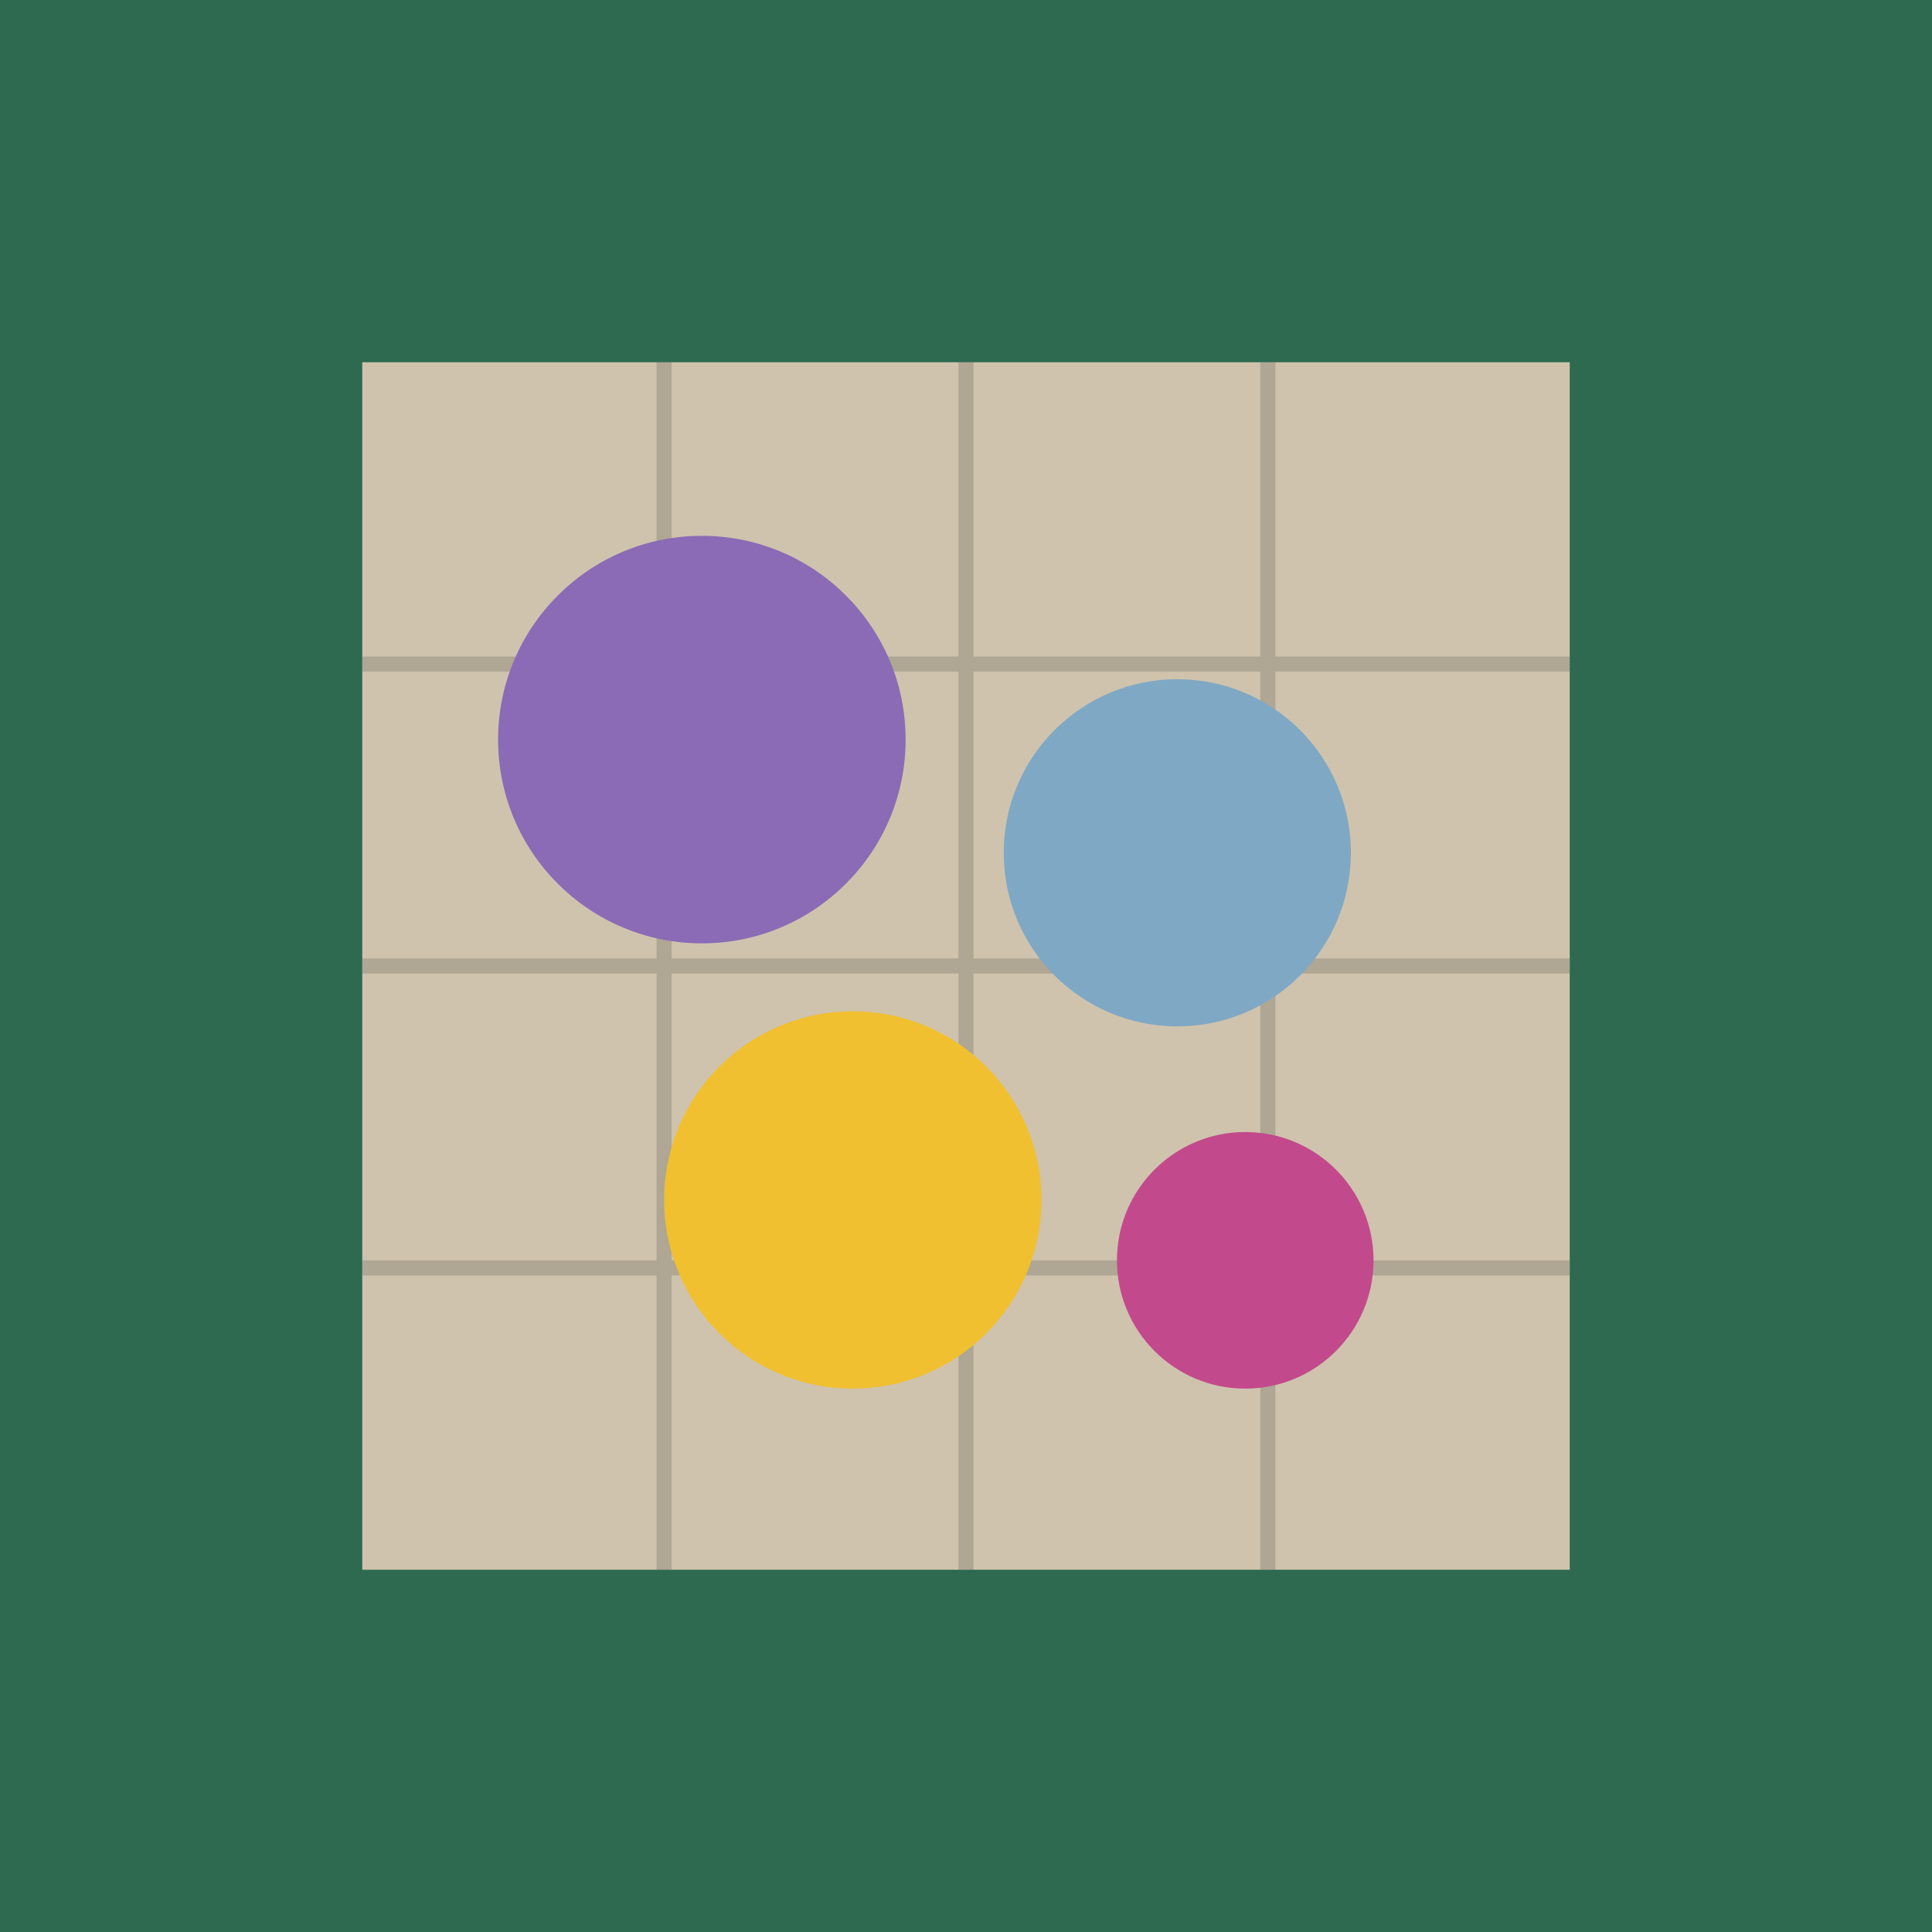
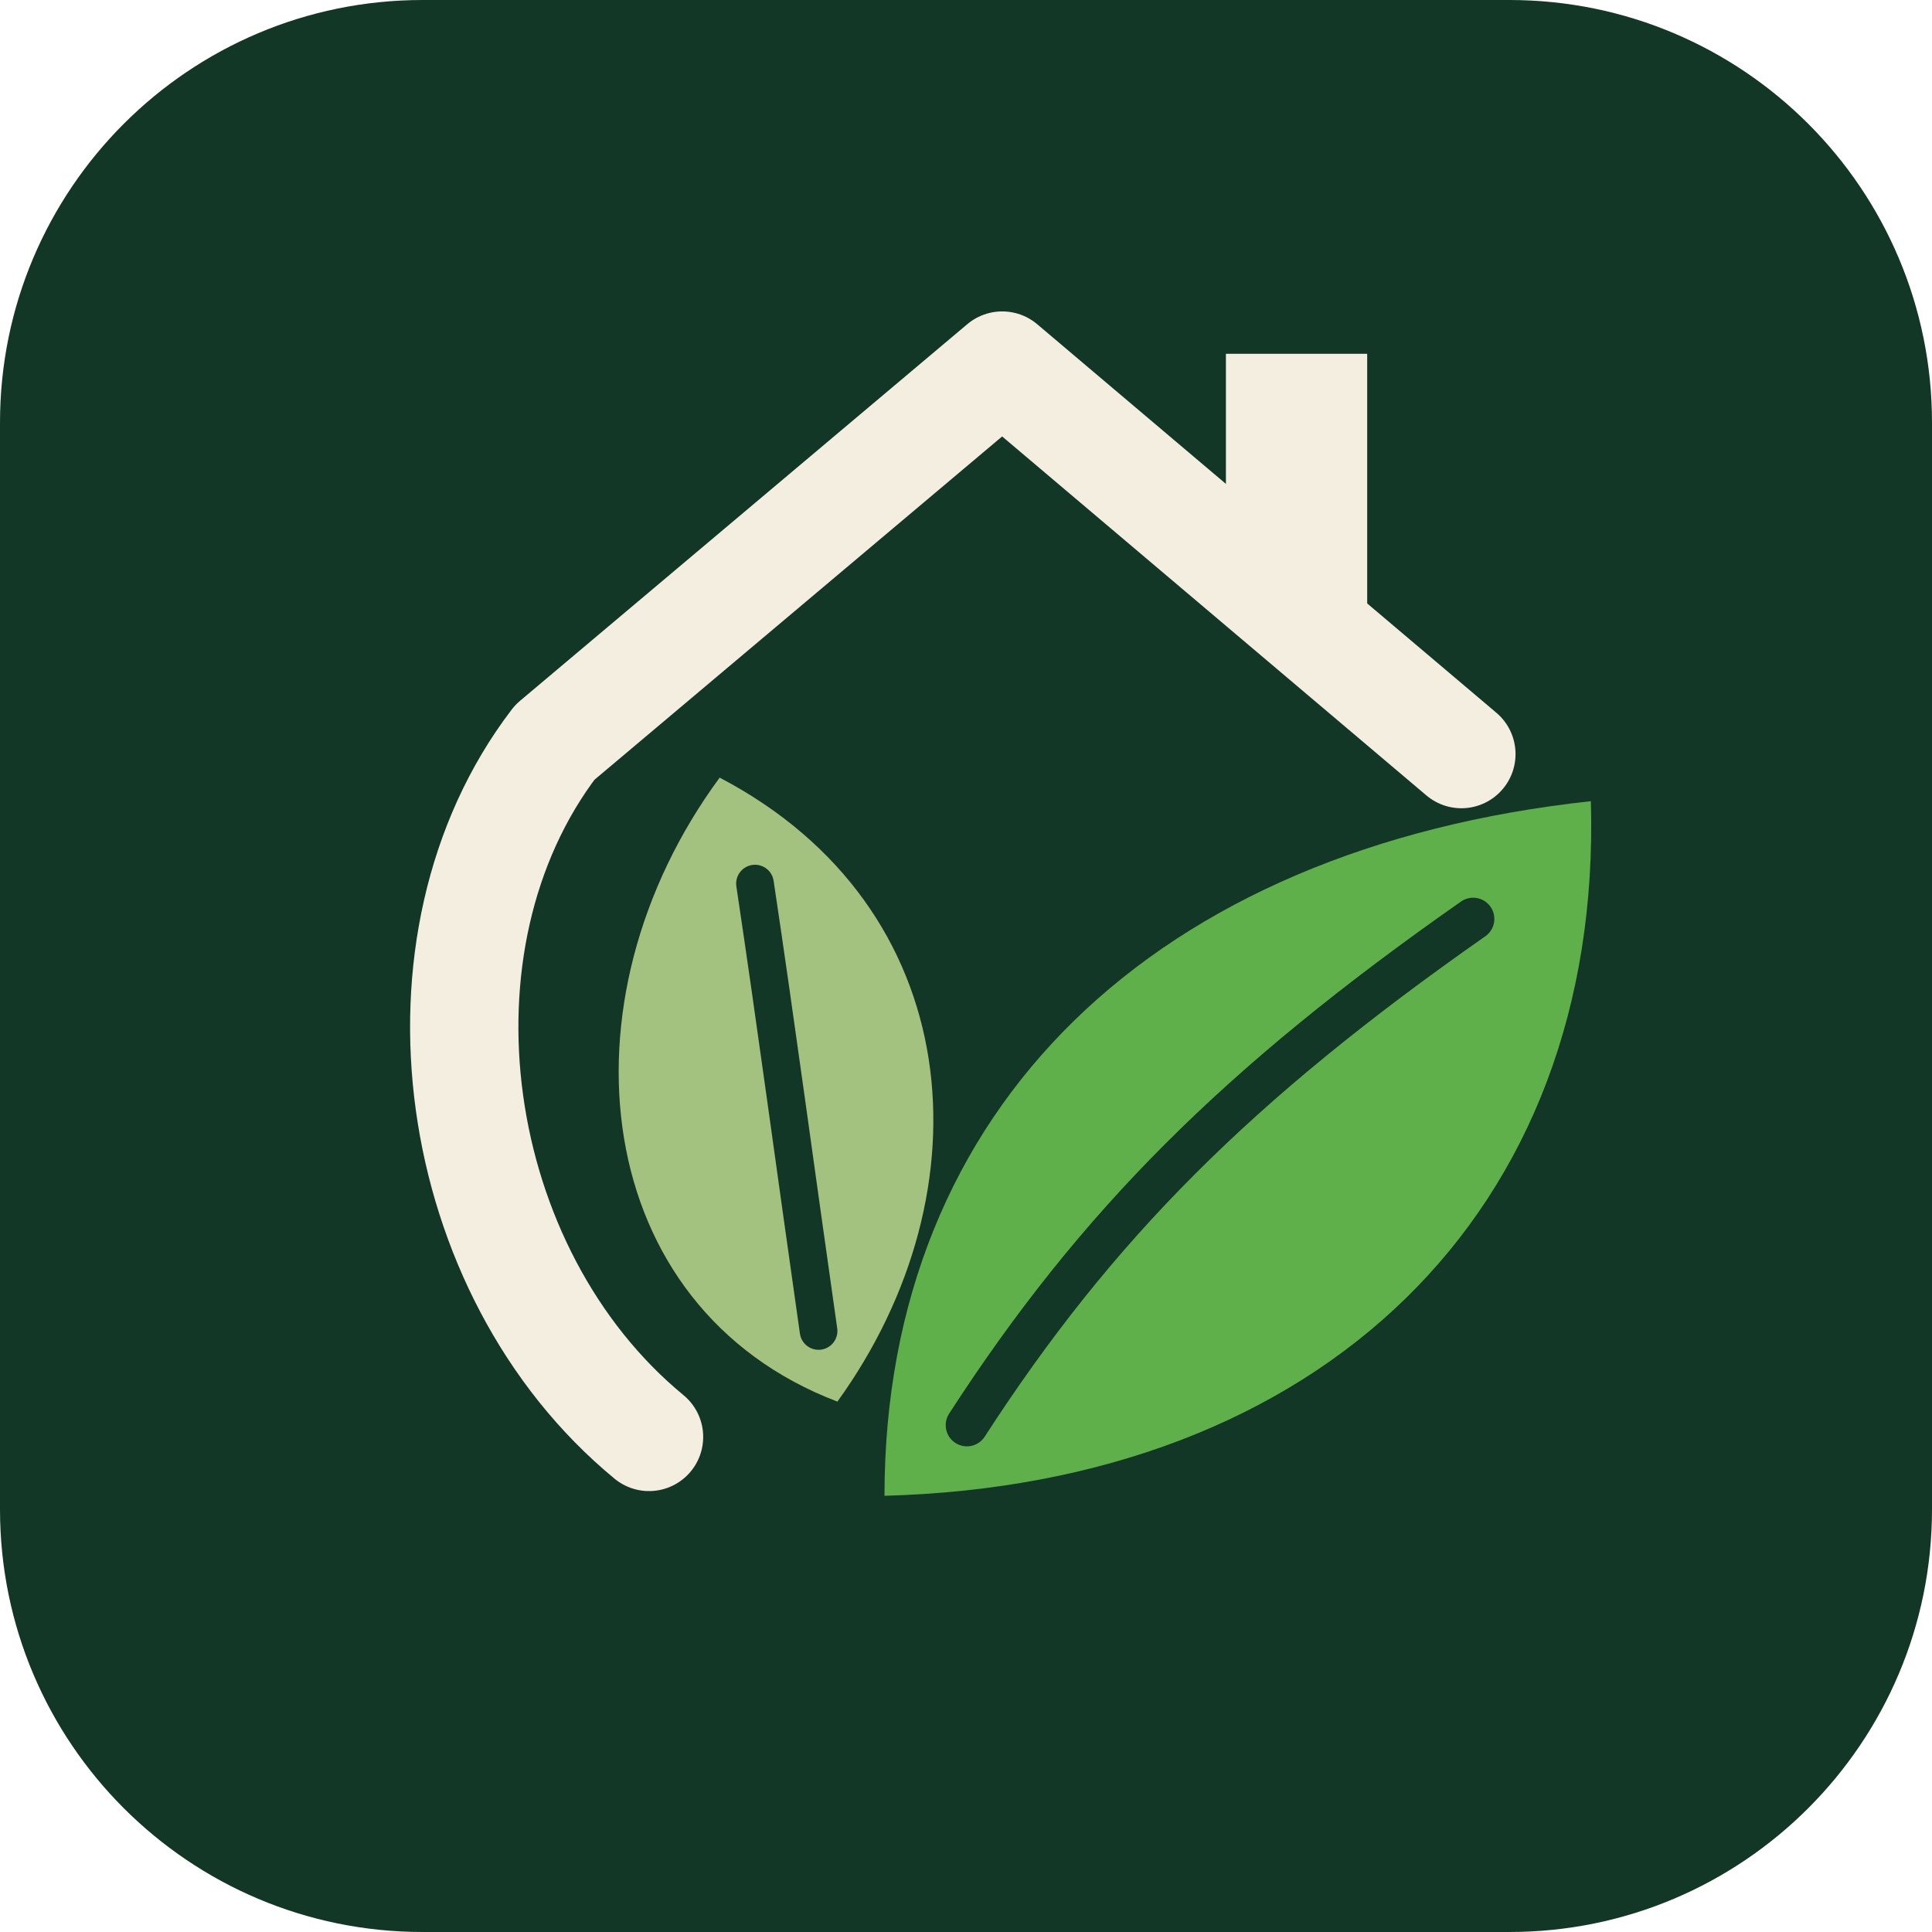
- <svg xmlns="http://www.w3.org/2000/svg" viewBox="0 0 512 512">
-   <rect width="512" height="512" fill="#2d6a4f" />
-   <rect x="96" y="96" width="320" height="320" fill="#cfc3ae" />
-   <path d="M96 176h320M96 256h320M96 336h320M176 96v320M256 96v320M336 96v320" stroke="#1c261f" stroke-opacity=".18" stroke-width="4" />
-   <circle cx="186" cy="196" r="54" fill="#8b6bb5" />
-   <circle cx="312" cy="226" r="46" fill="#7fa8c4" />
-   <circle cx="226" cy="318" r="50" fill="#f0c030" />
-   <circle cx="330" cy="334" r="34" fill="#c24a8c" />
+ <svg xmlns="http://www.w3.org/2000/svg" viewBox="0 0 64 64">
+   <rect width="64" height="64" rx="14" fill="#133726" />
+   <g transform="translate(8.24 7.04) scale(0.78)">
+     <path d="M41.5 13.2V6h6v12.2" fill="#f4eee0" />
+     <path d="M17 52C8.5 45 6.5 31 13 22.5L32 6.5 51.5 23" fill="none" stroke="#f4eee0" stroke-width="4.6" stroke-linecap="round" stroke-linejoin="round" />
+     <path d="M25 50.5C14.5 46.5 13 33.5 20 24 30.5 29.5 31.5 41.5 25 50.5Z" fill="#a3c27f" />
+     <path d="M27 54.5C27 38 38.5 27 57 25 57.5 42.5 45.5 54 27 54.5Z" fill="#5fb04a" />
+     <path d="M30.5 51.5C36 43 42 37 52 30" fill="none" stroke="#133726" stroke-width="1.8" stroke-linecap="round" />
+     <path d="M24.2 47.5C23.2 40.5 22.4 34.5 21.5 28.5" fill="none" stroke="#133726" stroke-width="1.6" stroke-linecap="round" />
+   </g>
</svg>
